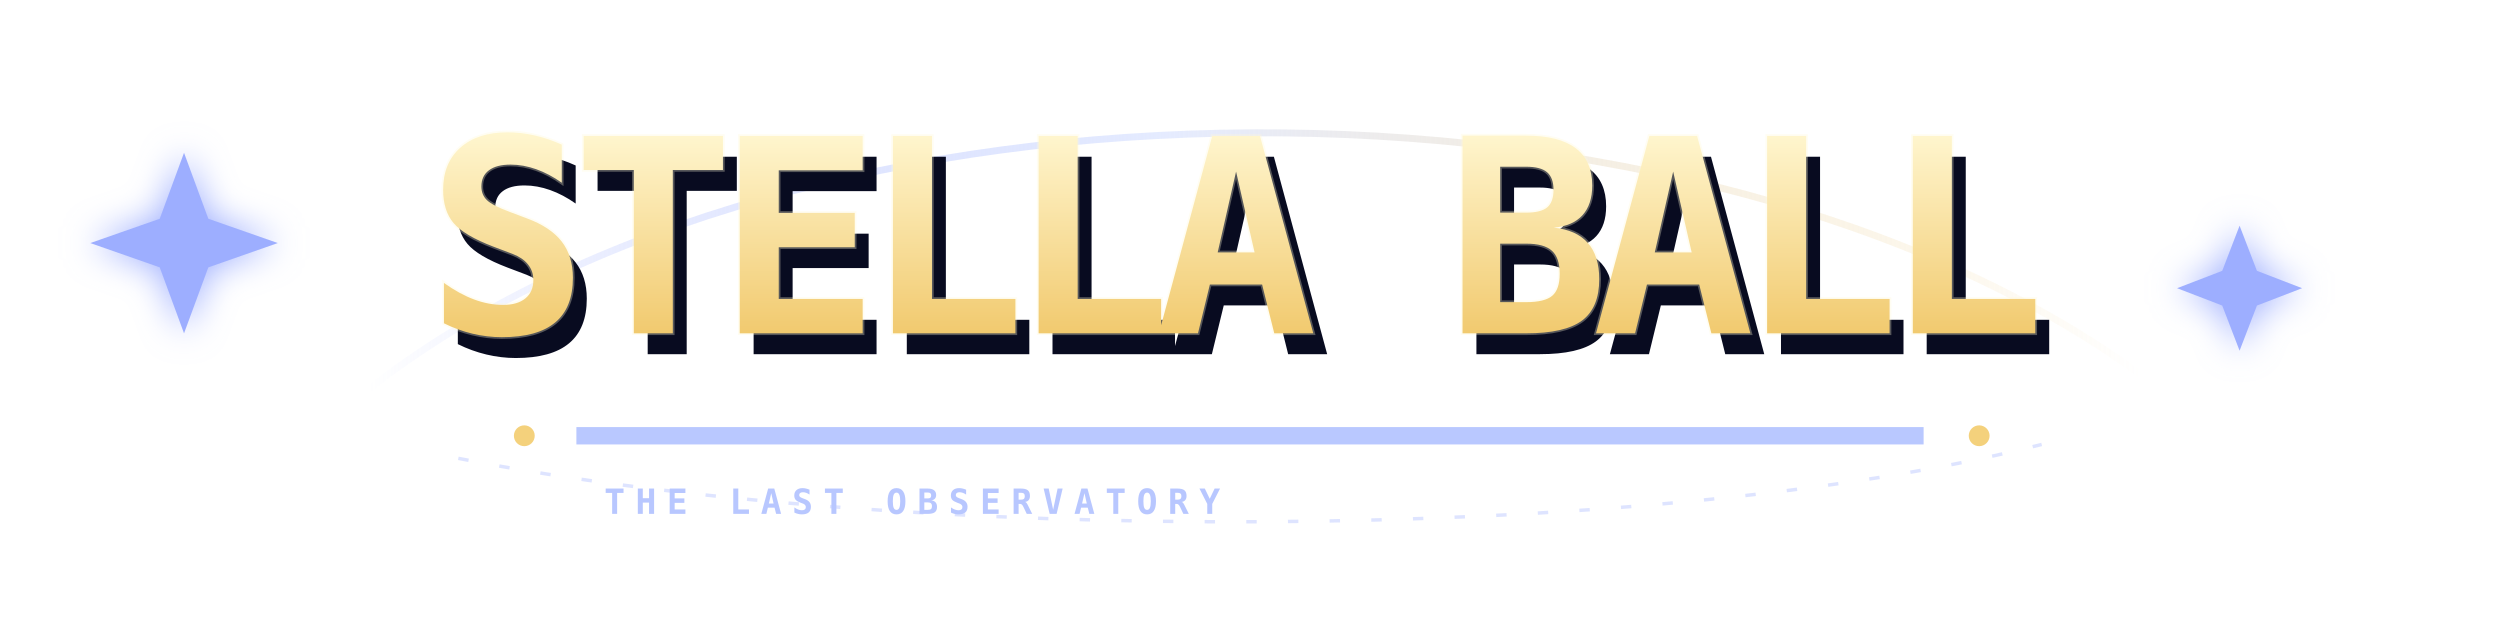
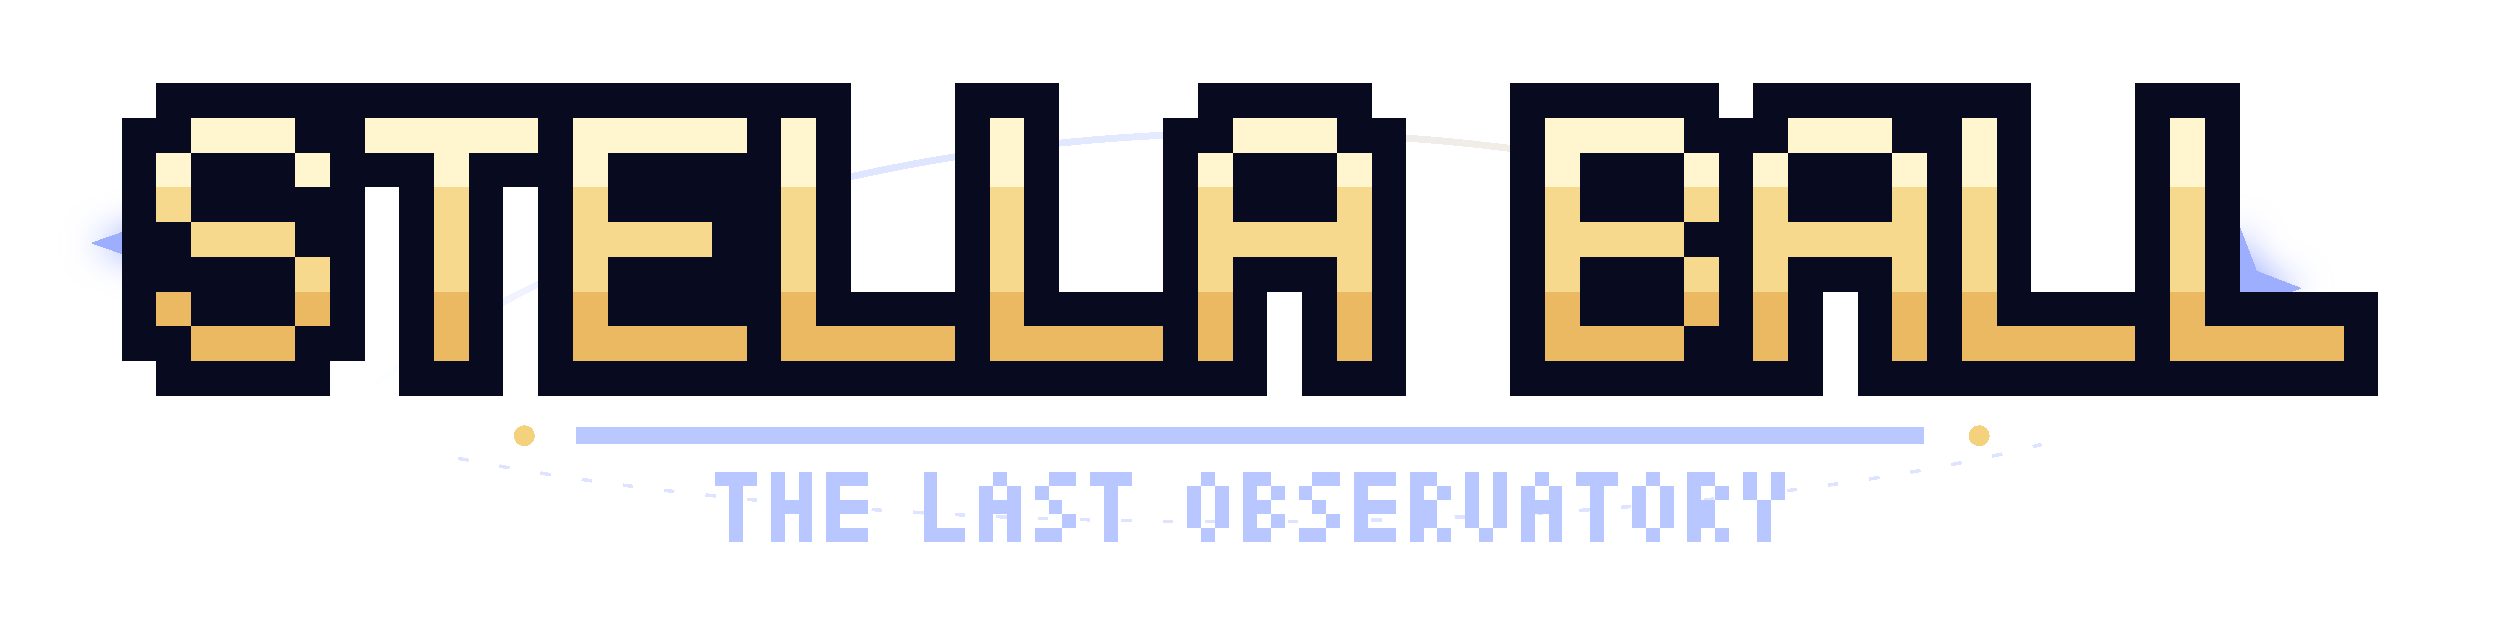
- <svg xmlns="http://www.w3.org/2000/svg" viewBox="0 0 720 180" role="img" aria-labelledby="title desc">
+ <svg xmlns="http://www.w3.org/2000/svg" viewBox="0 0 720 180" role="img" aria-labelledby="title desc" shape-rendering="crispEdges">
  <defs>
-     <linearGradient id="stella" x1="0" x2="0" y1="0" y2="1">
-       <stop stop-color="#fff6cf" offset="0" />
-       <stop stop-color="#f1c96d" offset="1" />
-     </linearGradient>
    <linearGradient id="orbit" x1="0" x2="1">
      <stop stop-color="#90a2ff" stop-opacity="0" offset="0" />
      <stop stop-color="#dfe7ff" stop-opacity=".82" offset=".45" />
      <stop stop-color="#f3cc78" stop-opacity="0" offset="1" />
    </linearGradient>
    <filter id="glow" x="-20%" y="-30%" width="140%" height="170%">
      <feGaussianBlur stdDeviation="5" result="blur" />
      <feMerge>
        <feMergeNode in="blur" />
        <feMergeNode in="SourceGraphic" />
      </feMerge>
    </filter>
  </defs>
  <path fill="none" stroke="url(#orbit)" stroke-width="2" d="M105 113C230 14 490 14 618 109" />
  <path fill="none" stroke="#aebdff" stroke-opacity=".4" stroke-width="1" stroke-dasharray="3 9" d="M132 132C258 157 475 157 588 128" />
  <path fill="#9daeff" d="m53 44 7 19 20 7-20 7-7 19-7-19-20-7 20-7zm592 21 5 13 13 5-13 5-5 13-5-13-13-5 13-5z" filter="url(#glow)" />
-   <text x="360" y="102" fill="#080b20" font-family="Galmuri11,monospace" font-size="78" font-weight="900" letter-spacing="-5" text-anchor="middle">STELLA BALL</text>
-   <text x="356" y="96" fill="url(#stella)" stroke="#fff7d5" stroke-opacity=".32" stroke-width="1" paint-order="stroke" font-family="Galmuri11,monospace" font-size="78" font-weight="900" letter-spacing="-5" text-anchor="middle">STELLA BALL</text>
+   <g fill="#080b20" opacity=".9">
+     <rect x="165" y="80" width="10" height="10" />
+     <rect x="625" y="50" width="10" height="10" />
+     <rect x="385" y="50" width="10" height="10" />
+     <rect x="545" y="100" width="10" height="10" />
+     <rect x="655" y="100" width="10" height="10" />
+     <rect x="125" y="40" width="10" height="10" />
+     <rect x="45" y="90" width="10" height="10" />
+     <rect x="365" y="70" width="10" height="10" />
+     <rect x="475" y="70" width="10" height="10" />
+     <rect x="505" y="60" width="10" height="10" />
+     <rect x="445" y="80" width="10" height="10" />
+     <rect x="225" y="50" width="10" height="10" />
+     <rect x="585" y="100" width="10" height="10" />
+     <rect x="385" y="70" width="10" height="10" />
+     <rect x="515" y="40" width="10" height="10" />
+     <rect x="315" y="100" width="10" height="10" />
+     <rect x="75" y="100" width="10" height="10" />
+     <rect x="125" y="60" width="10" height="10" />
+     <rect x="345" y="60" width="10" height="10" />
+     <rect x="505" y="80" width="10" height="10" />
+     <rect x="285" y="50" width="10" height="10" />
+     <rect x="535" y="40" width="10" height="10" />
+     <rect x="445" y="100" width="10" height="10" />
+     <rect x="205" y="100" width="10" height="10" />
+     <rect x="225" y="70" width="10" height="10" />
+     <rect x="595" y="100" width="10" height="10" />
+     <rect x="385" y="90" width="10" height="10" />
+     <rect x="125" y="80" width="10" height="10" />
+     <rect x="345" y="80" width="10" height="10" />
+     <rect x="505" y="100" width="10" height="10" />
+     <rect x="175" y="70" width="10" height="10" />
+     <rect x="195" y="40" width="10" height="10" />
+     <rect x="285" y="70" width="10" height="10" />
+     <rect x="225" y="90" width="10" height="10" />
+     <rect x="235" y="100" width="10" height="10" />
+     <rect x="345" y="100" width="10" height="10" />
+     <rect x="45" y="60" width="10" height="10" />
+     <rect x="455" y="70" width="10" height="10" />
+     <rect x="365" y="40" width="10" height="10" />
+     <rect x="475" y="40" width="10" height="10" />
+     <rect x="565" y="70" width="10" height="10" />
+     <rect x="55" y="70" width="10" height="10" />
+     <rect x="285" y="90" width="10" height="10" />
+     <rect x="165" y="100" width="10" height="10" />
+     <rect x="75" y="70" width="10" height="10" />
+     <rect x="185" y="70" width="10" height="10" />
+     <rect x="625" y="70" width="10" height="10" />
+     <rect x="565" y="90" width="10" height="10" />
+     <rect x="485" y="50" width="10" height="10" />
+     <rect x="295" y="100" width="10" height="10" />
+     <rect x="115" y="40" width="10" height="10" />
+     <rect x="225" y="40" width="10" height="10" />
+     <rect x="575" y="100" width="10" height="10" />
+     <rect x="355" y="70" width="10" height="10" />
+     <rect x="385" y="60" width="10" height="10" />
+     <rect x="85" y="80" width="10" height="10" />
+     <rect x="625" y="90" width="10" height="10" />
+     <rect x="135" y="40" width="10" height="10" />
+     <rect x="545" y="50" width="10" height="10" />
+     <rect x="465" y="100" width="10" height="10" />
+     <rect x="375" y="70" width="10" height="10" />
+     <rect x="175" y="40" width="10" height="10" />
+     <rect x="285" y="40" width="10" height="10" />
+     <rect x="195" y="100" width="10" height="10" />
+     <rect x="65" y="100" width="10" height="10" />
+     <rect x="305" y="100" width="10" height="10" />
+     <rect x="225" y="60" width="10" height="10" />
+     <rect x="525" y="70" width="10" height="10" />
+     <rect x="385" y="80" width="10" height="10" />
+     <rect x="165" y="50" width="10" height="10" />
+     <rect x="635" y="100" width="10" height="10" />
+     <rect x="545" y="70" width="10" height="10" />
+     <rect x="455" y="40" width="10" height="10" />
+     <rect x="565" y="40" width="10" height="10" />
+     <rect x="475" y="100" width="10" height="10" />
+     <rect x="125" y="100" width="10" height="10" />
+     <rect x="485" y="90" width="10" height="10" />
+     <rect x="55" y="40" width="10" height="10" />
+     <rect x="285" y="60" width="10" height="10" />
+     <rect x="225" y="80" width="10" height="10" />
+     <rect x="445" y="60" width="10" height="10" />
+     <rect x="445" y="50" width="10" height="10" />
+     <rect x="385" y="100" width="10" height="10" />
+     <rect x="255" y="100" width="10" height="10" />
+     <rect x="165" y="70" width="10" height="10" />
+     <rect x="75" y="40" width="10" height="10" />
+     <rect x="185" y="40" width="10" height="10" />
+     <rect x="605" y="100" width="10" height="10" />
+     <rect x="625" y="40" width="10" height="10" />
+     <rect x="645" y="100" width="10" height="10" />
+     <rect x="545" y="90" width="10" height="10" />
+     <rect x="565" y="60" width="10" height="10" />
+     <rect x="285" y="80" width="10" height="10" />
+     <rect x="205" y="40" width="10" height="10" />
+     <rect x="505" y="50" width="10" height="10" />
+     <rect x="665" y="100" width="10" height="10" />
+     <rect x="445" y="70" width="10" height="10" />
+     <rect x="355" y="40" width="10" height="10" />
+     <rect x="265" y="100" width="10" height="10" />
+     <rect x="165" y="90" width="10" height="10" />
+     <rect x="85" y="50" width="10" height="10" />
+     <rect x="625" y="60" width="10" height="10" />
+     <rect x="565" y="80" width="10" height="10" />
+     <rect x="125" y="50" width="10" height="10" />
+     <rect x="375" y="40" width="10" height="10" />
+     <rect x="345" y="50" width="10" height="10" />
+     <rect x="465" y="70" width="10" height="10" />
+     <rect x="285" y="100" width="10" height="10" />
+     <rect x="65" y="70" width="10" height="10" />
+     <rect x="505" y="70" width="10" height="10" />
+     <rect x="525" y="40" width="10" height="10" />
+     <rect x="445" y="90" width="10" height="10" />
+     <rect x="625" y="80" width="10" height="10" />
+     <rect x="455" y="100" width="10" height="10" />
+     <rect x="325" y="100" width="10" height="10" />
+     <rect x="125" y="70" width="10" height="10" />
+     <rect x="145" y="40" width="10" height="10" />
+     <rect x="345" y="70" width="10" height="10" />
+     <rect x="485" y="60" width="10" height="10" />
+     <rect x="565" y="100" width="10" height="10" />
+     <rect x="55" y="100" width="10" height="10" />
+     <rect x="505" y="90" width="10" height="10" />
+     <rect x="165" y="40" width="10" height="10" />
+     <rect x="185" y="100" width="10" height="10" />
+     <rect x="85" y="90" width="10" height="10" />
+     <rect x="625" y="100" width="10" height="10" />
+     <rect x="515" y="70" width="10" height="10" />
+     <rect x="545" y="60" width="10" height="10" />
+     <rect x="125" y="90" width="10" height="10" />
+     <rect x="345" y="90" width="10" height="10" />
+     <rect x="485" y="80" width="10" height="10" />
+     <rect x="45" y="50" width="10" height="10" />
+     <rect x="535" y="70" width="10" height="10" />
+     <rect x="445" y="40" width="10" height="10" />
+     <rect x="245" y="100" width="10" height="10" />
+     <rect x="225" y="100" width="10" height="10" />
+     <rect x="165" y="60" width="10" height="10" />
+     <rect x="545" y="80" width="10" height="10" />
+     <rect x="565" y="50" width="10" height="10" />
+     <rect x="465" y="40" width="10" height="10" />
+     <rect x="65" y="40" width="10" height="10" />
+     <rect x="175" y="100" width="10" height="10" />
+     <rect x="195" y="70" width="10" height="10" />
+     <rect x="105" y="40" width="10" height="10" />
+   </g>
+   <g fill="#080b20">
+     <rect x="235" y="34" width="10" height="10" />
+     <rect x="345" y="34" width="10" height="10" />
+     <rect x="465" y="54" width="10" height="10" />
+     <rect x="155" y="84" width="10" height="10" />
+     <rect x="575" y="24" width="10" height="10" />
+     <rect x="575" y="104" width="10" height="10" />
+     <rect x="85" y="54" width="10" height="10" />
+     <rect x="495" y="64" width="10" height="10" />
+     <rect x="615" y="74" width="10" height="10" />
+     <rect x="195" y="24" width="10" height="10" />
+     <rect x="195" y="104" width="10" height="10" />
+     <rect x="305" y="104" width="10" height="10" />
+     <rect x="115" y="64" width="10" height="10" />
+     <rect x="235" y="74" width="10" height="10" />
+     <rect x="645" y="84" width="10" height="10" />
+     <rect x="45" y="34" width="10" height="10" />
+     <rect x="155" y="34" width="10" height="10" />
+     <rect x="455" y="44" width="10" height="10" />
+     <rect x="375" y="94" width="10" height="10" />
+     <rect x="575" y="54" width="10" height="10" />
+     <rect x="385" y="24" width="10" height="10" />
+     <rect x="265" y="84" width="10" height="10" />
+     <rect x="385" y="104" width="10" height="10" />
+     <rect x="495" y="104" width="10" height="10" />
+     <rect x="75" y="44" width="10" height="10" />
+     <rect x="185" y="44" width="10" height="10" />
+     <rect x="605" y="104" width="10" height="10" />
+     <rect x="195" y="54" width="10" height="10" />
+     <rect x="535" y="74" width="10" height="10" />
+     <rect x="115" y="24" width="10" height="10" />
+     <rect x="225" y="24" width="10" height="10" />
+     <rect x="115" y="104" width="10" height="10" />
+     <rect x="225" y="104" width="10" height="10" />
+     <rect x="675" y="94" width="10" height="10" />
+     <rect x="155" y="74" width="10" height="10" />
+     <rect x="455" y="84" width="10" height="10" />
+     <rect x="375" y="44" width="10" height="10" />
+     <rect x="495" y="54" width="10" height="10" />
+     <rect x="75" y="84" width="10" height="10" />
+     <rect x="185" y="84" width="10" height="10" />
+     <rect x="115" y="54" width="10" height="10" />
+     <rect x="375" y="84" width="10" height="10" />
+     <rect x="295" y="44" width="10" height="10" />
+     <rect x="575" y="44" width="10" height="10" />
+     <rect x="495" y="94" width="10" height="10" />
+     <rect x="525" y="24" width="10" height="10" />
+     <rect x="335" y="64" width="10" height="10" />
+     <rect x="675" y="84" width="10" height="10" />
+     <rect x="35" y="94" width="10" height="10" />
+     <rect x="455" y="74" width="10" height="10" />
+     <rect x="145" y="24" width="10" height="10" />
+     <rect x="485" y="34" width="10" height="10" />
+     <rect x="295" y="84" width="10" height="10" />
+     <rect x="75" y="74" width="10" height="10" />
+     <rect x="185" y="74" width="10" height="10" />
+     <rect x="595" y="84" width="10" height="10" />
+     <rect x="635" y="64" width="10" height="10" />
+     <rect x="215" y="94" width="10" height="10" />
+     <rect x="525" y="54" width="10" height="10" />
+     <rect x="445" y="24" width="10" height="10" />
+     <rect x="335" y="104" width="10" height="10" />
+     <rect x="445" y="104" width="10" height="10" />
+     <rect x="35" y="44" width="10" height="10" />
+     <rect x="375" y="74" width="10" height="10" />
+     <rect x="65" y="24" width="10" height="10" />
+     <rect x="295" y="34" width="10" height="10" />
+     <rect x="65" y="104" width="10" height="10" />
+     <rect x="635" y="24" width="10" height="10" />
+     <rect x="515" y="84" width="10" height="10" />
+     <rect x="635" y="104" width="10" height="10" />
+     <rect x="215" y="44" width="10" height="10" />
+     <rect x="135" y="94" width="10" height="10" />
+     <rect x="335" y="54" width="10" height="10" />
+     <rect x="255" y="104" width="10" height="10" />
+     <rect x="35" y="84" width="10" height="10" />
+     <rect x="555" y="24" width="10" height="10" />
+     <rect x="555" y="104" width="10" height="10" />
+     <rect x="65" y="54" width="10" height="10" />
+     <rect x="635" y="54" width="10" height="10" />
+     <rect x="95" y="64" width="10" height="10" />
+     <rect x="215" y="84" width="10" height="10" />
+     <rect x="325" y="84" width="10" height="10" />
+     <rect x="135" y="44" width="10" height="10" />
+     <rect x="525" y="44" width="10" height="10" />
+     <rect x="335" y="94" width="10" height="10" />
+     <rect x="35" y="34" width="10" height="10" />
+     <rect x="555" y="54" width="10" height="10" />
+     <rect x="365" y="24" width="10" height="10" />
+     <rect x="475" y="24" width="10" height="10" />
+     <rect x="475" y="104" width="10" height="10" />
+     <rect x="395" y="64" width="10" height="10" />
+     <rect x="515" y="74" width="10" height="10" />
+     <rect x="95" y="24" width="10" height="10" />
+     <rect x="215" y="34" width="10" height="10" />
+     <rect x="135" y="84" width="10" height="10" />
+     <rect x="35" y="74" width="10" height="10" />
+     <rect x="435" y="84" width="10" height="10" />
+     <rect x="665" y="104" width="10" height="10" />
+     <rect x="355" y="44" width="10" height="10" />
+     <rect x="275" y="94" width="10" height="10" />
+     <rect x="555" y="94" width="10" height="10" />
+     <rect x="365" y="54" width="10" height="10" />
+     <rect x="475" y="54" width="10" height="10" />
+     <rect x="175" y="24" width="10" height="10" />
+     <rect x="285" y="24" width="10" height="10" />
+     <rect x="55" y="84" width="10" height="10" />
+     <rect x="175" y="104" width="10" height="10" />
+     <rect x="285" y="104" width="10" height="10" />
+     <rect x="205" y="64" width="10" height="10" />
+     <rect x="395" y="104" width="10" height="10" />
+     <rect x="95" y="54" width="10" height="10" />
+     <rect x="215" y="74" width="10" height="10" />
+     <rect x="435" y="34" width="10" height="10" />
+     <rect x="245" y="84" width="10" height="10" />
+     <rect x="355" y="84" width="10" height="10" />
+     <rect x="585" y="104" width="10" height="10" />
+     <rect x="275" y="44" width="10" height="10" />
+     <rect x="85" y="94" width="10" height="10" />
+     <rect x="555" y="44" width="10" height="10" />
+     <rect x="175" y="54" width="10" height="10" />
+     <rect x="395" y="54" width="10" height="10" />
+     <rect x="205" y="24" width="10" height="10" />
+     <rect x="205" y="104" width="10" height="10" />
+     <rect x="95" y="94" width="10" height="10" />
+     <rect x="655" y="84" width="10" height="10" />
+     <rect x="465" y="44" width="10" height="10" />
+     <rect x="45" y="74" width="10" height="10" />
+     <rect x="435" y="74" width="10" height="10" />
+     <rect x="275" y="84" width="10" height="10" />
+     <rect x="365" y="44" width="10" height="10" />
+     <rect x="475" y="44" width="10" height="10" />
+     <rect x="55" y="74" width="10" height="10" />
+     <rect x="395" y="94" width="10" height="10" />
+     <rect x="205" y="54" width="10" height="10" />
+     <rect x="615" y="64" width="10" height="10" />
+     <rect x="545" y="34" width="10" height="10" />
+     <rect x="315" y="104" width="10" height="10" />
+     <rect x="235" y="64" width="10" height="10" />
+     <rect x="465" y="84" width="10" height="10" />
+     <rect x="355" y="74" width="10" height="10" />
+     <rect x="275" y="34" width="10" height="10" />
+     <rect x="505" y="24" width="10" height="10" />
+     <rect x="615" y="24" width="10" height="10" />
+     <rect x="505" y="104" width="10" height="10" />
+     <rect x="615" y="104" width="10" height="10" />
+     <rect x="195" y="44" width="10" height="10" />
+     <rect x="115" y="94" width="10" height="10" />
+     <rect x="125" y="24" width="10" height="10" />
+     <rect x="235" y="24" width="10" height="10" />
+     <rect x="345" y="24" width="10" height="10" />
+     <rect x="125" y="104" width="10" height="10" />
+     <rect x="235" y="104" width="10" height="10" />
+     <rect x="345" y="104" width="10" height="10" />
+     <rect x="45" y="64" width="10" height="10" />
+     <rect x="155" y="64" width="10" height="10" />
+     <rect x="275" y="74" width="10" height="10" />
+     <rect x="575" y="84" width="10" height="10" />
+     <rect x="85" y="34" width="10" height="10" />
+     <rect x="495" y="44" width="10" height="10" />
+     <rect x="615" y="54" width="10" height="10" />
+     <rect x="535" y="24" width="10" height="10" />
+     <rect x="195" y="84" width="10" height="10" />
+     <rect x="305" y="84" width="10" height="10" />
+     <rect x="535" y="104" width="10" height="10" />
+     <rect x="115" y="44" width="10" height="10" />
+     <rect x="235" y="54" width="10" height="10" />
+     <rect x="465" y="74" width="10" height="10" />
+     <rect x="45" y="24" width="10" height="10" />
+     <rect x="155" y="24" width="10" height="10" />
+     <rect x="45" y="104" width="10" height="10" />
+     <rect x="155" y="104" width="10" height="10" />
+     <rect x="575" y="34" width="10" height="10" />
+     <rect x="495" y="84" width="10" height="10" />
+     <rect x="605" y="84" width="10" height="10" />
+     <rect x="615" y="94" width="10" height="10" />
+     <rect x="535" y="54" width="10" height="10" />
+     <rect x="115" y="84" width="10" height="10" />
+     <rect x="645" y="104" width="10" height="10" />
+     <rect x="155" y="54" width="10" height="10" />
+     <rect x="295" y="74" width="10" height="10" />
+     <rect x="575" y="74" width="10" height="10" />
+     <rect x="385" y="34" width="10" height="10" />
+     <rect x="495" y="34" width="10" height="10" />
+     <rect x="265" y="104" width="10" height="10" />
+     <rect x="615" y="44" width="10" height="10" />
+     <rect x="195" y="74" width="10" height="10" />
+     <rect x="455" y="24" width="10" height="10" />
+     <rect x="565" y="24" width="10" height="10" />
+     <rect x="455" y="104" width="10" height="10" />
+     <rect x="565" y="104" width="10" height="10" />
+     <rect x="145" y="44" width="10" height="10" />
+     <rect x="485" y="64" width="10" height="10" />
+     <rect x="495" y="74" width="10" height="10" />
+     <rect x="75" y="24" width="10" height="10" />
+     <rect x="185" y="24" width="10" height="10" />
+     <rect x="75" y="104" width="10" height="10" />
+     <rect x="185" y="104" width="10" height="10" />
+     <rect x="115" y="74" width="10" height="10" />
+     <rect x="335" y="44" width="10" height="10" />
+     <rect x="455" y="54" width="10" height="10" />
+     <rect x="375" y="24" width="10" height="10" />
+     <rect x="485" y="24" width="10" height="10" />
+     <rect x="375" y="104" width="10" height="10" />
+     <rect x="485" y="104" width="10" height="10" />
+     <rect x="65" y="44" width="10" height="10" />
+     <rect x="295" y="64" width="10" height="10" />
+     <rect x="75" y="54" width="10" height="10" />
+     <rect x="185" y="54" width="10" height="10" />
+     <rect x="635" y="44" width="10" height="10" />
+     <rect x="335" y="84" width="10" height="10" />
+     <rect x="675" y="104" width="10" height="10" />
+     <rect x="375" y="54" width="10" height="10" />
+     <rect x="295" y="24" width="10" height="10" />
+     <rect x="65" y="84" width="10" height="10" />
+     <rect x="295" y="104" width="10" height="10" />
+     <rect x="595" y="104" width="10" height="10" />
+     <rect x="635" y="84" width="10" height="10" />
+     <rect x="135" y="74" width="10" height="10" />
+     <rect x="525" y="74" width="10" height="10" />
+     <rect x="105" y="24" width="10" height="10" />
+     <rect x="335" y="34" width="10" height="10" />
+     <rect x="35" y="64" width="10" height="10" />
+     <rect x="255" y="84" width="10" height="10" />
+     <rect x="485" y="94" width="10" height="10" />
+     <rect x="555" y="84" width="10" height="10" />
+     <rect x="295" y="54" width="10" height="10" />
+     <rect x="515" y="24" width="10" height="10" />
+     <rect x="635" y="34" width="10" height="10" />
+     <rect x="515" y="104" width="10" height="10" />
+     <rect x="95" y="44" width="10" height="10" />
+     <rect x="215" y="64" width="10" height="10" />
+     <rect x="335" y="74" width="10" height="10" />
+     <rect x="555" y="34" width="10" height="10" />
+     <rect x="65" y="74" width="10" height="10" />
+     <rect x="475" y="84" width="10" height="10" />
+     <rect x="175" y="44" width="10" height="10" />
+     <rect x="395" y="44" width="10" height="10" />
+     <rect x="515" y="54" width="10" height="10" />
+     <rect x="635" y="74" width="10" height="10" />
+     <rect x="215" y="24" width="10" height="10" />
+     <rect x="95" y="84" width="10" height="10" />
+     <rect x="215" y="104" width="10" height="10" />
+     <rect x="325" y="104" width="10" height="10" />
+     <rect x="135" y="64" width="10" height="10" />
+     <rect x="35" y="54" width="10" height="10" />
+     <rect x="435" y="64" width="10" height="10" />
+     <rect x="665" y="84" width="10" height="10" />
+     <rect x="555" y="74" width="10" height="10" />
+     <rect x="175" y="84" width="10" height="10" />
+     <rect x="395" y="84" width="10" height="10" />
+     <rect x="205" y="44" width="10" height="10" />
+     <rect x="515" y="94" width="10" height="10" />
+     <rect x="95" y="34" width="10" height="10" />
+     <rect x="215" y="54" width="10" height="10" />
+     <rect x="135" y="24" width="10" height="10" />
+     <rect x="135" y="104" width="10" height="10" />
+     <rect x="105" y="44" width="10" height="10" />
+     <rect x="435" y="24" width="10" height="10" />
+     <rect x="435" y="104" width="10" height="10" />
+     <rect x="585" y="84" width="10" height="10" />
+     <rect x="365" y="74" width="10" height="10" />
+     <rect x="475" y="74" width="10" height="10" />
+     <rect x="55" y="24" width="10" height="10" />
+     <rect x="395" y="34" width="10" height="10" />
+     <rect x="55" y="104" width="10" height="10" />
+     <rect x="205" y="84" width="10" height="10" />
+     <rect x="515" y="44" width="10" height="10" />
+     <rect x="625" y="24" width="10" height="10" />
+     <rect x="95" y="74" width="10" height="10" />
+     <rect x="625" y="104" width="10" height="10" />
+     <rect x="135" y="54" width="10" height="10" />
+     <rect x="435" y="54" width="10" height="10" />
+     <rect x="355" y="24" width="10" height="10" />
+     <rect x="245" y="104" width="10" height="10" />
+     <rect x="355" y="104" width="10" height="10" />
+     <rect x="275" y="64" width="10" height="10" />
+     <rect x="555" y="64" width="10" height="10" />
+     <rect x="55" y="54" width="10" height="10" />
+     <rect x="175" y="74" width="10" height="10" />
+     <rect x="395" y="74" width="10" height="10" />
+     <rect x="535" y="94" width="10" height="10" />
+     <rect x="545" y="24" width="10" height="10" />
+     <rect x="315" y="84" width="10" height="10" />
+     <rect x="545" y="104" width="10" height="10" />
+     <rect x="655" y="104" width="10" height="10" />
+     <rect x="235" y="44" width="10" height="10" />
+     <rect x="45" y="94" width="10" height="10" />
+     <rect x="155" y="94" width="10" height="10" />
+     <rect x="435" y="94" width="10" height="10" />
+     <rect x="355" y="54" width="10" height="10" />
+     <rect x="165" y="24" width="10" height="10" />
+     <rect x="275" y="24" width="10" height="10" />
+     <rect x="165" y="104" width="10" height="10" />
+     <rect x="275" y="104" width="10" height="10" />
+     <rect x="85" y="64" width="10" height="10" />
+     <rect x="205" y="74" width="10" height="10" />
+     <rect x="615" y="84" width="10" height="10" />
+     <rect x="535" y="44" width="10" height="10" />
+     <rect x="465" y="24" width="10" height="10" />
+     <rect x="235" y="84" width="10" height="10" />
+     <rect x="465" y="104" width="10" height="10" />
+     <rect x="155" y="44" width="10" height="10" />
+     <rect x="435" y="44" width="10" height="10" />
+     <rect x="355" y="94" width="10" height="10" />
+     <rect x="275" y="54" width="10" height="10" />
+     <rect x="575" y="64" width="10" height="10" />
+     <rect x="85" y="24" width="10" height="10" />
+     <rect x="85" y="104" width="10" height="10" />
+     <rect x="55" y="44" width="10" height="10" />
+     <rect x="505" y="34" width="10" height="10" />
+     <rect x="615" y="34" width="10" height="10" />
+     <rect x="535" y="84" width="10" height="10" />
+   </g>
+   <g fill="#fff6cf">
+     <rect x="55" y="34" width="10" height="10" />
+     <rect x="65" y="34" width="10" height="10" />
+     <rect x="75" y="34" width="10" height="10" />
+     <rect x="45" y="44" width="10" height="10" />
+     <rect x="85" y="44" width="10" height="10" />
+     <rect x="105" y="34" width="10" height="10" />
+     <rect x="115" y="34" width="10" height="10" />
+     <rect x="125" y="34" width="10" height="10" />
+     <rect x="135" y="34" width="10" height="10" />
+     <rect x="145" y="34" width="10" height="10" />
+     <rect x="125" y="44" width="10" height="10" />
+     <rect x="165" y="34" width="10" height="10" />
+     <rect x="175" y="34" width="10" height="10" />
+     <rect x="185" y="34" width="10" height="10" />
+     <rect x="195" y="34" width="10" height="10" />
+     <rect x="205" y="34" width="10" height="10" />
+     <rect x="165" y="44" width="10" height="10" />
+     <rect x="225" y="34" width="10" height="10" />
+     <rect x="225" y="44" width="10" height="10" />
+     <rect x="285" y="34" width="10" height="10" />
+     <rect x="285" y="44" width="10" height="10" />
+     <rect x="355" y="34" width="10" height="10" />
+     <rect x="365" y="34" width="10" height="10" />
+     <rect x="375" y="34" width="10" height="10" />
+     <rect x="345" y="44" width="10" height="10" />
+     <rect x="385" y="44" width="10" height="10" />
+     <rect x="445" y="34" width="10" height="10" />
+     <rect x="455" y="34" width="10" height="10" />
+     <rect x="465" y="34" width="10" height="10" />
+     <rect x="475" y="34" width="10" height="10" />
+     <rect x="445" y="44" width="10" height="10" />
+     <rect x="485" y="44" width="10" height="10" />
+     <rect x="515" y="34" width="10" height="10" />
+     <rect x="525" y="34" width="10" height="10" />
+     <rect x="535" y="34" width="10" height="10" />
+     <rect x="505" y="44" width="10" height="10" />
+     <rect x="545" y="44" width="10" height="10" />
+     <rect x="565" y="34" width="10" height="10" />
+     <rect x="565" y="44" width="10" height="10" />
+     <rect x="625" y="34" width="10" height="10" />
+     <rect x="625" y="44" width="10" height="10" />
+   </g>
+   <g fill="#f6d98c">
+     <rect x="45" y="54" width="10" height="10" />
+     <rect x="55" y="64" width="10" height="10" />
+     <rect x="65" y="64" width="10" height="10" />
+     <rect x="75" y="64" width="10" height="10" />
+     <rect x="85" y="74" width="10" height="10" />
+     <rect x="125" y="54" width="10" height="10" />
+     <rect x="125" y="64" width="10" height="10" />
+     <rect x="125" y="74" width="10" height="10" />
+     <rect x="165" y="54" width="10" height="10" />
+     <rect x="165" y="64" width="10" height="10" />
+     <rect x="175" y="64" width="10" height="10" />
+     <rect x="185" y="64" width="10" height="10" />
+     <rect x="195" y="64" width="10" height="10" />
+     <rect x="165" y="74" width="10" height="10" />
+     <rect x="225" y="54" width="10" height="10" />
+     <rect x="225" y="64" width="10" height="10" />
+     <rect x="225" y="74" width="10" height="10" />
+     <rect x="285" y="54" width="10" height="10" />
+     <rect x="285" y="64" width="10" height="10" />
+     <rect x="285" y="74" width="10" height="10" />
+     <rect x="345" y="54" width="10" height="10" />
+     <rect x="385" y="54" width="10" height="10" />
+     <rect x="345" y="64" width="10" height="10" />
+     <rect x="355" y="64" width="10" height="10" />
+     <rect x="365" y="64" width="10" height="10" />
+     <rect x="375" y="64" width="10" height="10" />
+     <rect x="385" y="64" width="10" height="10" />
+     <rect x="345" y="74" width="10" height="10" />
+     <rect x="385" y="74" width="10" height="10" />
+     <rect x="445" y="54" width="10" height="10" />
+     <rect x="485" y="54" width="10" height="10" />
+     <rect x="445" y="64" width="10" height="10" />
+     <rect x="455" y="64" width="10" height="10" />
+     <rect x="465" y="64" width="10" height="10" />
+     <rect x="475" y="64" width="10" height="10" />
+     <rect x="445" y="74" width="10" height="10" />
+     <rect x="485" y="74" width="10" height="10" />
+     <rect x="505" y="54" width="10" height="10" />
+     <rect x="545" y="54" width="10" height="10" />
+     <rect x="505" y="64" width="10" height="10" />
+     <rect x="515" y="64" width="10" height="10" />
+     <rect x="525" y="64" width="10" height="10" />
+     <rect x="535" y="64" width="10" height="10" />
+     <rect x="545" y="64" width="10" height="10" />
+     <rect x="505" y="74" width="10" height="10" />
+     <rect x="545" y="74" width="10" height="10" />
+     <rect x="565" y="54" width="10" height="10" />
+     <rect x="565" y="64" width="10" height="10" />
+     <rect x="565" y="74" width="10" height="10" />
+     <rect x="625" y="54" width="10" height="10" />
+     <rect x="625" y="64" width="10" height="10" />
+     <rect x="625" y="74" width="10" height="10" />
+   </g>
+   <g fill="#eab961">
+     <rect x="45" y="84" width="10" height="10" />
+     <rect x="85" y="84" width="10" height="10" />
+     <rect x="55" y="94" width="10" height="10" />
+     <rect x="65" y="94" width="10" height="10" />
+     <rect x="75" y="94" width="10" height="10" />
+     <rect x="125" y="84" width="10" height="10" />
+     <rect x="125" y="94" width="10" height="10" />
+     <rect x="165" y="84" width="10" height="10" />
+     <rect x="165" y="94" width="10" height="10" />
+     <rect x="175" y="94" width="10" height="10" />
+     <rect x="185" y="94" width="10" height="10" />
+     <rect x="195" y="94" width="10" height="10" />
+     <rect x="205" y="94" width="10" height="10" />
+     <rect x="225" y="84" width="10" height="10" />
+     <rect x="225" y="94" width="10" height="10" />
+     <rect x="235" y="94" width="10" height="10" />
+     <rect x="245" y="94" width="10" height="10" />
+     <rect x="255" y="94" width="10" height="10" />
+     <rect x="265" y="94" width="10" height="10" />
+     <rect x="285" y="84" width="10" height="10" />
+     <rect x="285" y="94" width="10" height="10" />
+     <rect x="295" y="94" width="10" height="10" />
+     <rect x="305" y="94" width="10" height="10" />
+     <rect x="315" y="94" width="10" height="10" />
+     <rect x="325" y="94" width="10" height="10" />
+     <rect x="345" y="84" width="10" height="10" />
+     <rect x="385" y="84" width="10" height="10" />
+     <rect x="345" y="94" width="10" height="10" />
+     <rect x="385" y="94" width="10" height="10" />
+     <rect x="445" y="84" width="10" height="10" />
+     <rect x="485" y="84" width="10" height="10" />
+     <rect x="445" y="94" width="10" height="10" />
+     <rect x="455" y="94" width="10" height="10" />
+     <rect x="465" y="94" width="10" height="10" />
+     <rect x="475" y="94" width="10" height="10" />
+     <rect x="505" y="84" width="10" height="10" />
+     <rect x="545" y="84" width="10" height="10" />
+     <rect x="505" y="94" width="10" height="10" />
+     <rect x="545" y="94" width="10" height="10" />
+     <rect x="565" y="84" width="10" height="10" />
+     <rect x="565" y="94" width="10" height="10" />
+     <rect x="575" y="94" width="10" height="10" />
+     <rect x="585" y="94" width="10" height="10" />
+     <rect x="595" y="94" width="10" height="10" />
+     <rect x="605" y="94" width="10" height="10" />
+     <rect x="625" y="84" width="10" height="10" />
+     <rect x="625" y="94" width="10" height="10" />
+     <rect x="635" y="94" width="10" height="10" />
+     <rect x="645" y="94" width="10" height="10" />
+     <rect x="655" y="94" width="10" height="10" />
+     <rect x="665" y="94" width="10" height="10" />
+   </g>
  <path fill="#b9c8ff" d="M166 123h388v5H166z" />
  <circle cx="151" cy="125.5" r="3" fill="#f4d17c" />
  <circle cx="570" cy="125.5" r="3" fill="#f4d17c" />
-   <text x="174" y="148" fill="#b8c7ff" font-family="monospace" font-size="10" font-weight="700" letter-spacing="3">THE LAST OBSERVATORY</text>
+   <g fill="#b8c7ff">
+     <rect x="206" y="136" width="4" height="4" />
+     <rect x="210" y="136" width="4" height="4" />
+     <rect x="214" y="136" width="4" height="4" />
+     <rect x="210" y="140" width="4" height="4" />
+     <rect x="210" y="144" width="4" height="4" />
+     <rect x="210" y="148" width="4" height="4" />
+     <rect x="210" y="152" width="4" height="4" />
+     <rect x="222" y="136" width="4" height="4" />
+     <rect x="230" y="136" width="4" height="4" />
+     <rect x="222" y="140" width="4" height="4" />
+     <rect x="230" y="140" width="4" height="4" />
+     <rect x="222" y="144" width="4" height="4" />
+     <rect x="226" y="144" width="4" height="4" />
+     <rect x="230" y="144" width="4" height="4" />
+     <rect x="222" y="148" width="4" height="4" />
+     <rect x="230" y="148" width="4" height="4" />
+     <rect x="222" y="152" width="4" height="4" />
+     <rect x="230" y="152" width="4" height="4" />
+     <rect x="238" y="136" width="4" height="4" />
+     <rect x="242" y="136" width="4" height="4" />
+     <rect x="246" y="136" width="4" height="4" />
+     <rect x="238" y="140" width="4" height="4" />
+     <rect x="238" y="144" width="4" height="4" />
+     <rect x="242" y="144" width="4" height="4" />
+     <rect x="246" y="144" width="4" height="4" />
+     <rect x="238" y="148" width="4" height="4" />
+     <rect x="238" y="152" width="4" height="4" />
+     <rect x="242" y="152" width="4" height="4" />
+     <rect x="246" y="152" width="4" height="4" />
+     <rect x="266" y="136" width="4" height="4" />
+     <rect x="266" y="140" width="4" height="4" />
+     <rect x="266" y="144" width="4" height="4" />
+     <rect x="266" y="148" width="4" height="4" />
+     <rect x="266" y="152" width="4" height="4" />
+     <rect x="270" y="152" width="4" height="4" />
+     <rect x="274" y="152" width="4" height="4" />
+     <rect x="286" y="136" width="4" height="4" />
+     <rect x="282" y="140" width="4" height="4" />
+     <rect x="290" y="140" width="4" height="4" />
+     <rect x="282" y="144" width="4" height="4" />
+     <rect x="286" y="144" width="4" height="4" />
+     <rect x="290" y="144" width="4" height="4" />
+     <rect x="282" y="148" width="4" height="4" />
+     <rect x="290" y="148" width="4" height="4" />
+     <rect x="282" y="152" width="4" height="4" />
+     <rect x="290" y="152" width="4" height="4" />
+     <rect x="302" y="136" width="4" height="4" />
+     <rect x="306" y="136" width="4" height="4" />
+     <rect x="298" y="140" width="4" height="4" />
+     <rect x="302" y="144" width="4" height="4" />
+     <rect x="306" y="148" width="4" height="4" />
+     <rect x="298" y="152" width="4" height="4" />
+     <rect x="302" y="152" width="4" height="4" />
+     <rect x="314" y="136" width="4" height="4" />
+     <rect x="318" y="136" width="4" height="4" />
+     <rect x="322" y="136" width="4" height="4" />
+     <rect x="318" y="140" width="4" height="4" />
+     <rect x="318" y="144" width="4" height="4" />
+     <rect x="318" y="148" width="4" height="4" />
+     <rect x="318" y="152" width="4" height="4" />
+     <rect x="346" y="136" width="4" height="4" />
+     <rect x="342" y="140" width="4" height="4" />
+     <rect x="350" y="140" width="4" height="4" />
+     <rect x="342" y="144" width="4" height="4" />
+     <rect x="350" y="144" width="4" height="4" />
+     <rect x="342" y="148" width="4" height="4" />
+     <rect x="350" y="148" width="4" height="4" />
+     <rect x="346" y="152" width="4" height="4" />
+     <rect x="358" y="136" width="4" height="4" />
+     <rect x="362" y="136" width="4" height="4" />
+     <rect x="358" y="140" width="4" height="4" />
+     <rect x="366" y="140" width="4" height="4" />
+     <rect x="358" y="144" width="4" height="4" />
+     <rect x="362" y="144" width="4" height="4" />
+     <rect x="358" y="148" width="4" height="4" />
+     <rect x="366" y="148" width="4" height="4" />
+     <rect x="358" y="152" width="4" height="4" />
+     <rect x="362" y="152" width="4" height="4" />
+     <rect x="378" y="136" width="4" height="4" />
+     <rect x="382" y="136" width="4" height="4" />
+     <rect x="374" y="140" width="4" height="4" />
+     <rect x="378" y="144" width="4" height="4" />
+     <rect x="382" y="148" width="4" height="4" />
+     <rect x="374" y="152" width="4" height="4" />
+     <rect x="378" y="152" width="4" height="4" />
+     <rect x="390" y="136" width="4" height="4" />
+     <rect x="394" y="136" width="4" height="4" />
+     <rect x="398" y="136" width="4" height="4" />
+     <rect x="390" y="140" width="4" height="4" />
+     <rect x="390" y="144" width="4" height="4" />
+     <rect x="394" y="144" width="4" height="4" />
+     <rect x="398" y="144" width="4" height="4" />
+     <rect x="390" y="148" width="4" height="4" />
+     <rect x="390" y="152" width="4" height="4" />
+     <rect x="394" y="152" width="4" height="4" />
+     <rect x="398" y="152" width="4" height="4" />
+     <rect x="406" y="136" width="4" height="4" />
+     <rect x="410" y="136" width="4" height="4" />
+     <rect x="406" y="140" width="4" height="4" />
+     <rect x="414" y="140" width="4" height="4" />
+     <rect x="406" y="144" width="4" height="4" />
+     <rect x="410" y="144" width="4" height="4" />
+     <rect x="406" y="148" width="4" height="4" />
+     <rect x="410" y="148" width="4" height="4" />
+     <rect x="406" y="152" width="4" height="4" />
+     <rect x="414" y="152" width="4" height="4" />
+     <rect x="422" y="136" width="4" height="4" />
+     <rect x="430" y="136" width="4" height="4" />
+     <rect x="422" y="140" width="4" height="4" />
+     <rect x="430" y="140" width="4" height="4" />
+     <rect x="422" y="144" width="4" height="4" />
+     <rect x="430" y="144" width="4" height="4" />
+     <rect x="422" y="148" width="4" height="4" />
+     <rect x="430" y="148" width="4" height="4" />
+     <rect x="426" y="152" width="4" height="4" />
+     <rect x="442" y="136" width="4" height="4" />
+     <rect x="438" y="140" width="4" height="4" />
+     <rect x="446" y="140" width="4" height="4" />
+     <rect x="438" y="144" width="4" height="4" />
+     <rect x="442" y="144" width="4" height="4" />
+     <rect x="446" y="144" width="4" height="4" />
+     <rect x="438" y="148" width="4" height="4" />
+     <rect x="446" y="148" width="4" height="4" />
+     <rect x="438" y="152" width="4" height="4" />
+     <rect x="446" y="152" width="4" height="4" />
+     <rect x="454" y="136" width="4" height="4" />
+     <rect x="458" y="136" width="4" height="4" />
+     <rect x="462" y="136" width="4" height="4" />
+     <rect x="458" y="140" width="4" height="4" />
+     <rect x="458" y="144" width="4" height="4" />
+     <rect x="458" y="148" width="4" height="4" />
+     <rect x="458" y="152" width="4" height="4" />
+     <rect x="474" y="136" width="4" height="4" />
+     <rect x="470" y="140" width="4" height="4" />
+     <rect x="478" y="140" width="4" height="4" />
+     <rect x="470" y="144" width="4" height="4" />
+     <rect x="478" y="144" width="4" height="4" />
+     <rect x="470" y="148" width="4" height="4" />
+     <rect x="478" y="148" width="4" height="4" />
+     <rect x="474" y="152" width="4" height="4" />
+     <rect x="486" y="136" width="4" height="4" />
+     <rect x="490" y="136" width="4" height="4" />
+     <rect x="486" y="140" width="4" height="4" />
+     <rect x="494" y="140" width="4" height="4" />
+     <rect x="486" y="144" width="4" height="4" />
+     <rect x="490" y="144" width="4" height="4" />
+     <rect x="486" y="148" width="4" height="4" />
+     <rect x="490" y="148" width="4" height="4" />
+     <rect x="486" y="152" width="4" height="4" />
+     <rect x="494" y="152" width="4" height="4" />
+     <rect x="502" y="136" width="4" height="4" />
+     <rect x="510" y="136" width="4" height="4" />
+     <rect x="502" y="140" width="4" height="4" />
+     <rect x="510" y="140" width="4" height="4" />
+     <rect x="506" y="144" width="4" height="4" />
+     <rect x="506" y="148" width="4" height="4" />
+     <rect x="506" y="152" width="4" height="4" />
+   </g>
</svg>
